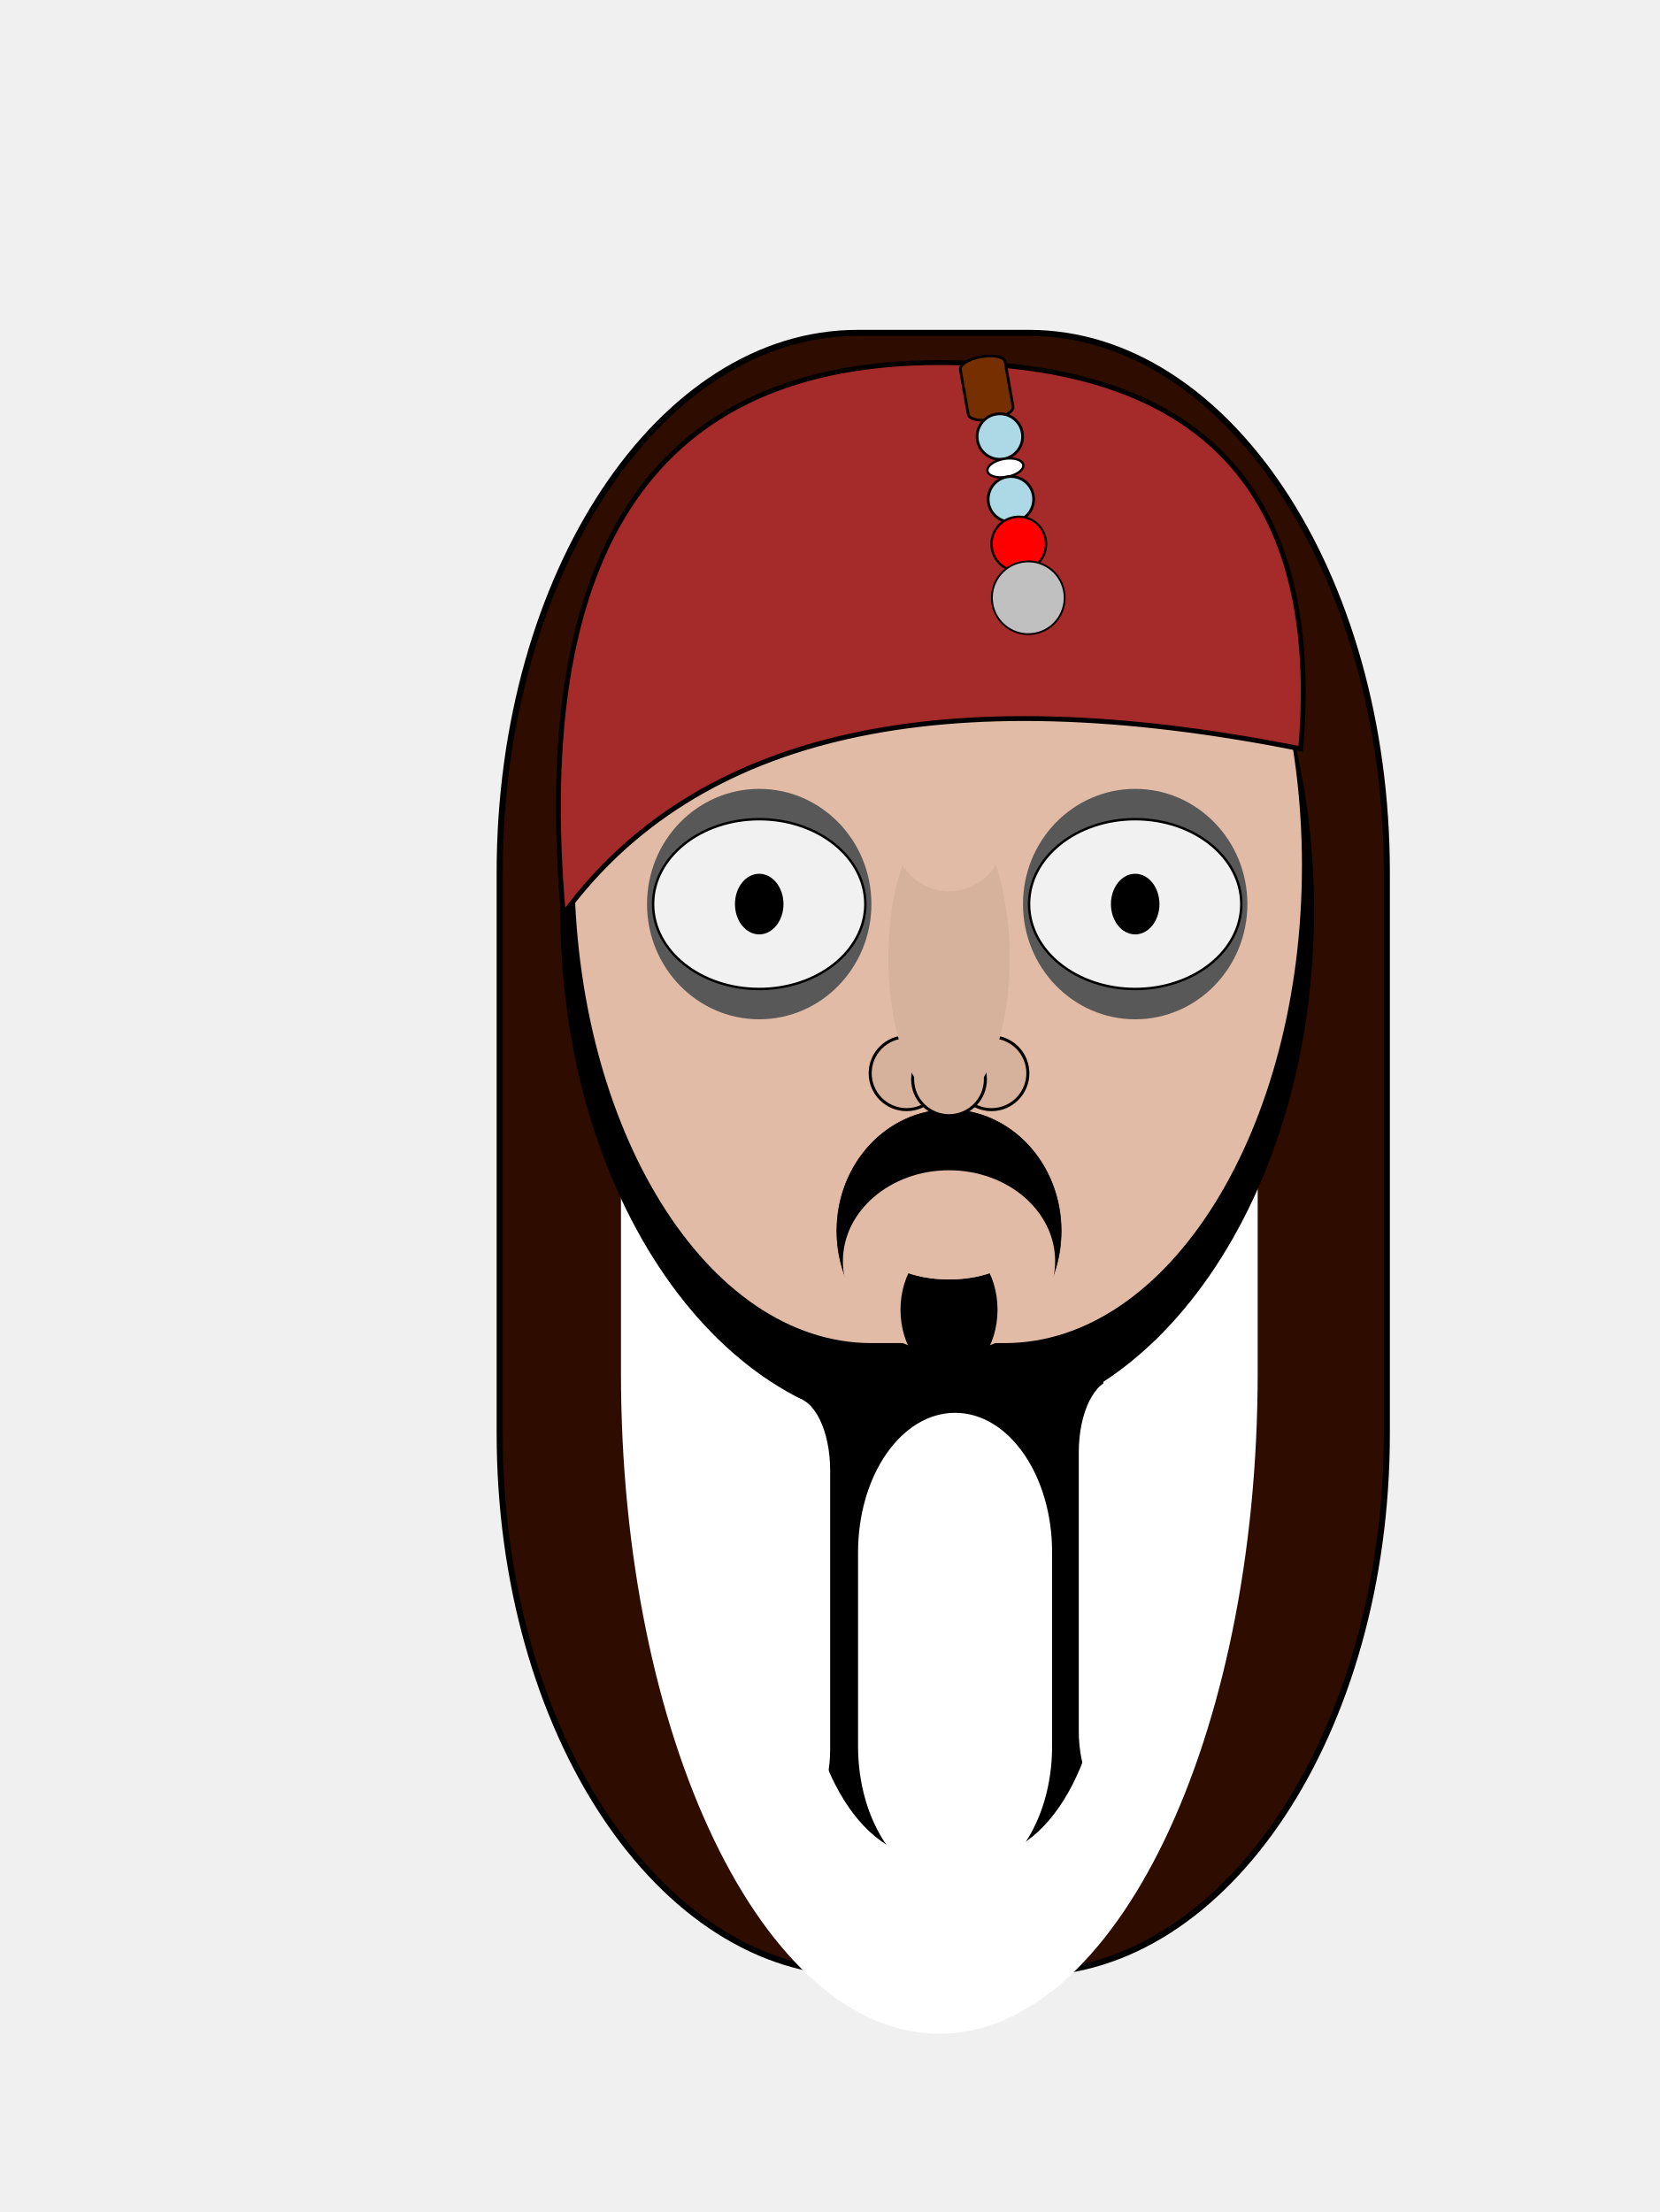
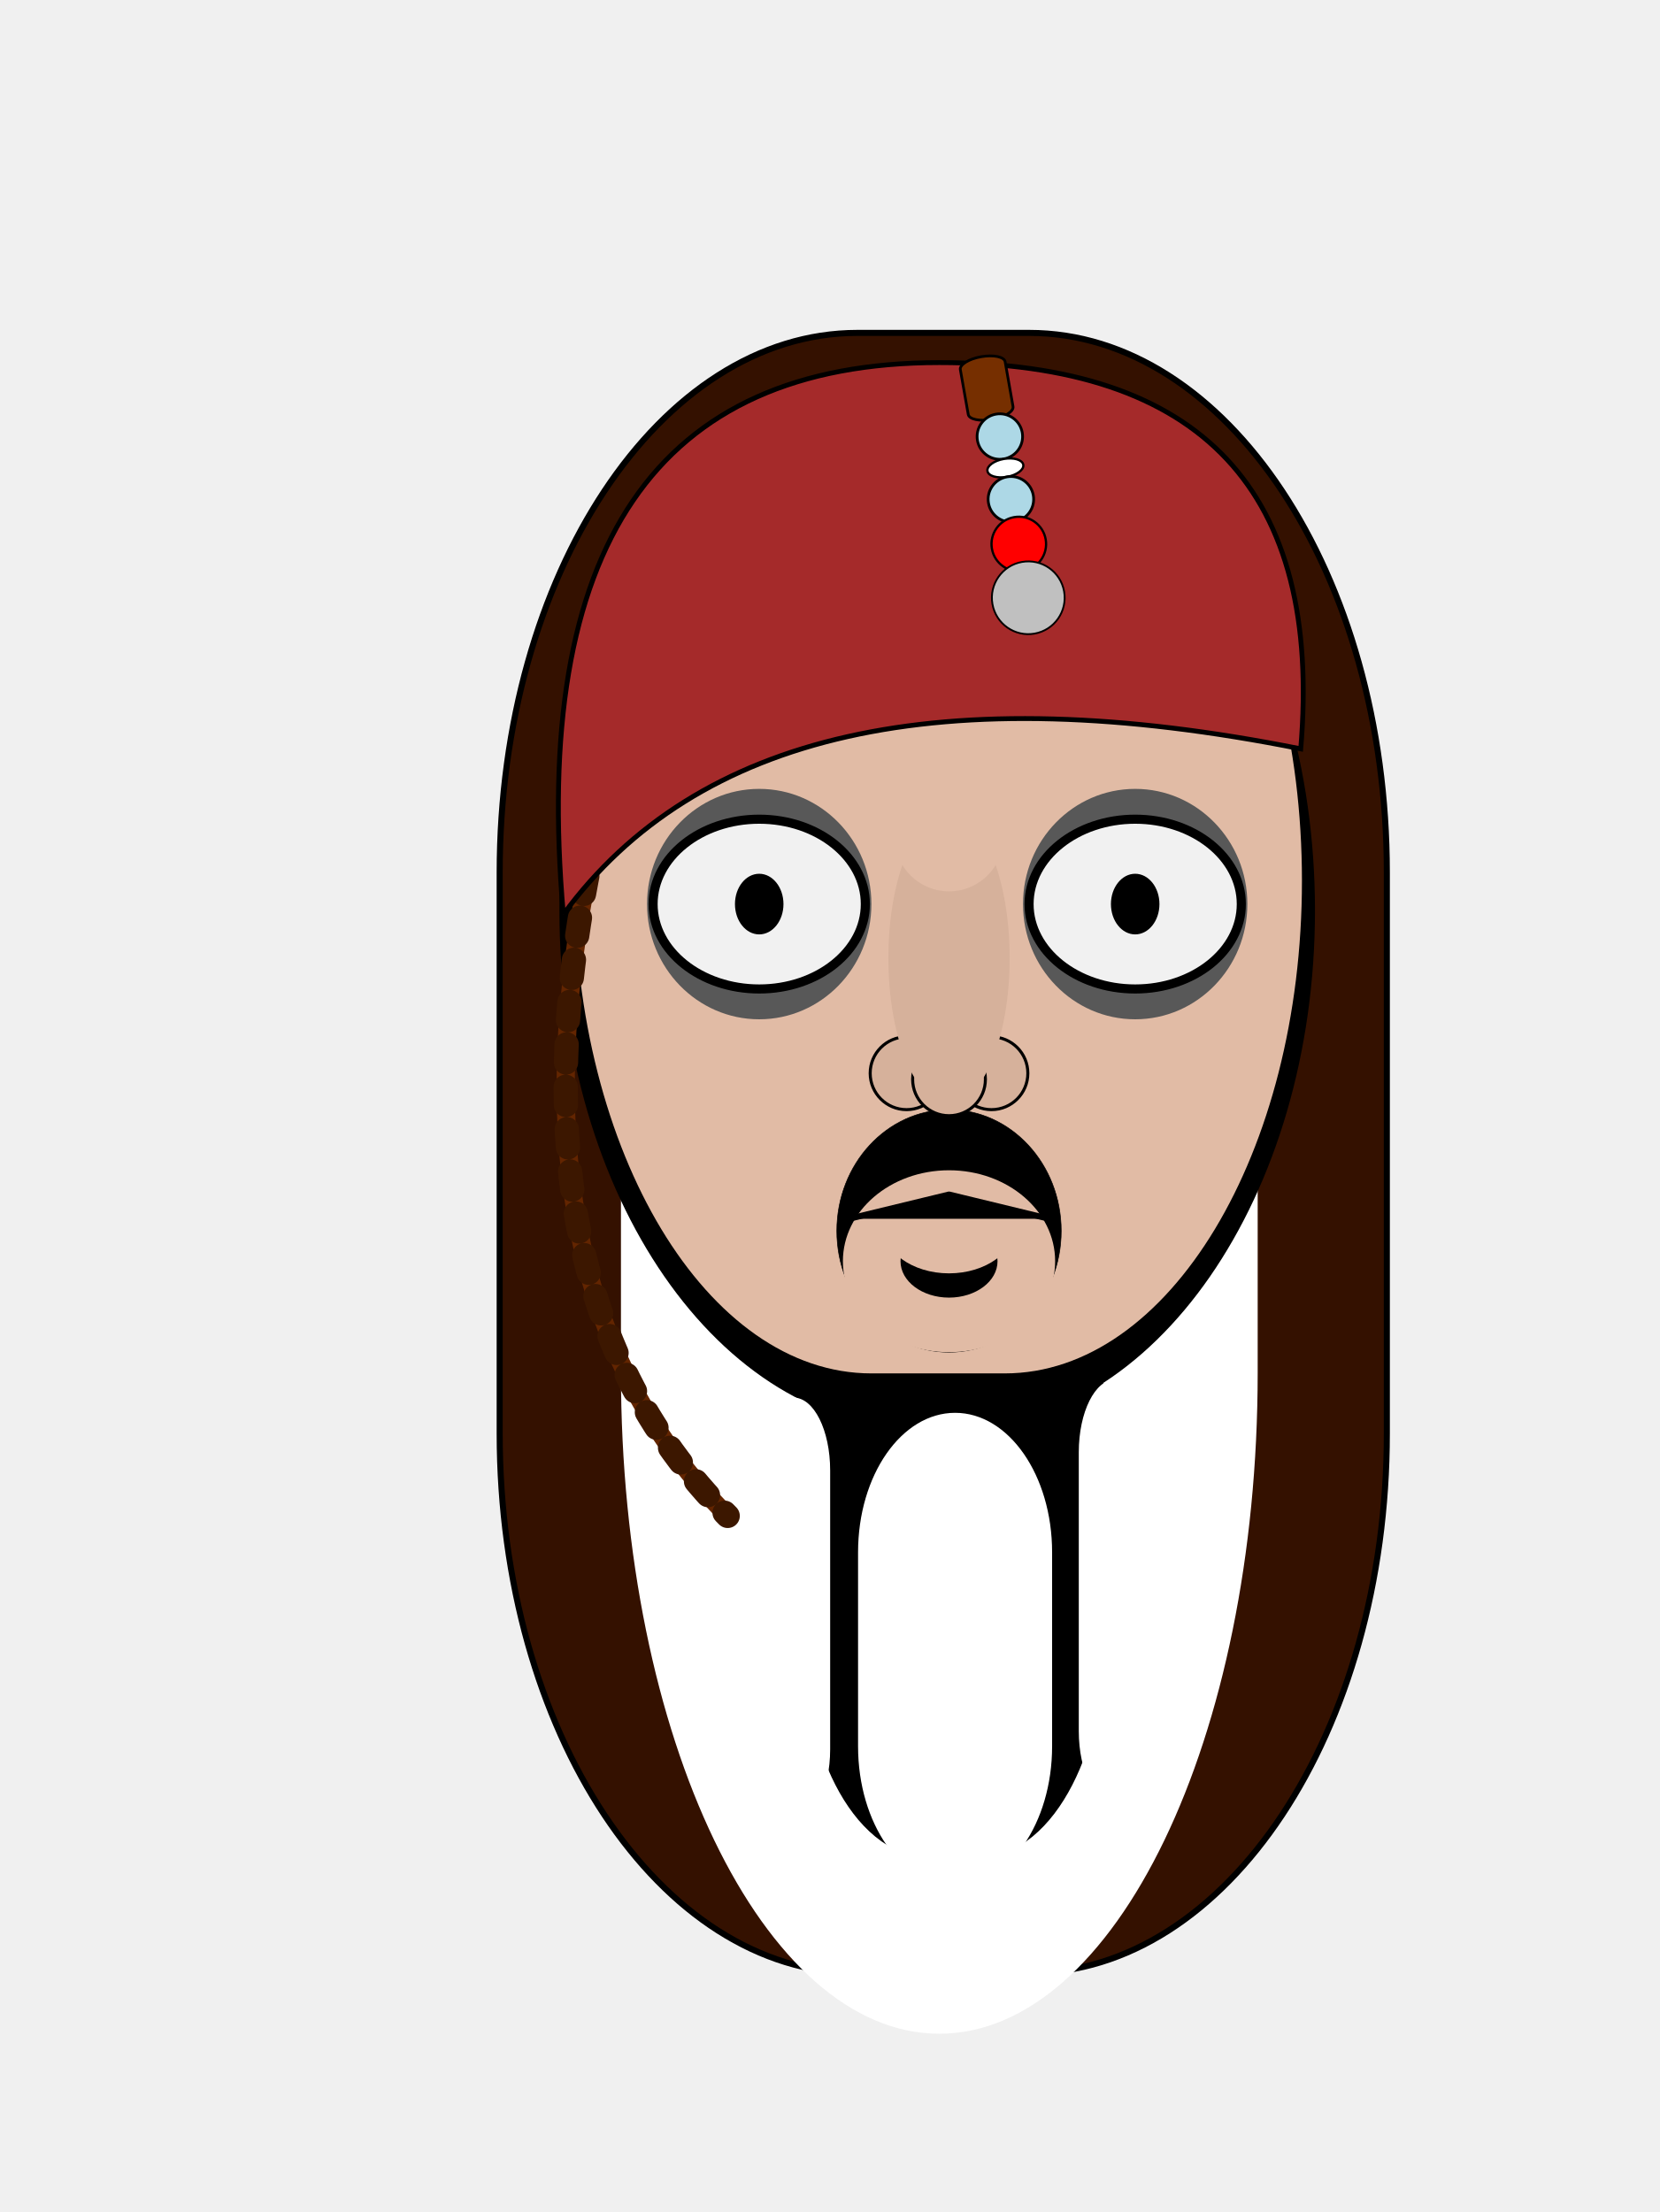
<svg xmlns="http://www.w3.org/2000/svg" xmlns:xlink="http://www.w3.org/1999/xlink" width="2736" height="3648">
  <defs>
    <clipPath id="cut-off-bottom">
      <rect x="100" y="50" width="10" height="10" />
    </clipPath>
  </defs>
-   <rect id="head" x="824" y="549" height="2705" width="1463" fill="#2E0C00" stroke="black" stroke-width="10" rx="590" ry="890" />
+   <rect id="head" x="824" y="549" height="2705" width="1463" fill="#341100" stroke="black" stroke-width="10" rx="590" ry="890" />
  <rect id="head" x="1024" y="649" height="2705" width="1050" fill="white" stroke="none" rx="590" ry="1090" />
-   <rect id="head" x="924" y="649" height="1705" width="1243" fill="black" stroke="none" rx="590" ry="890" />
+   <rect id="head" x="924" y="649" height="1705" width="1243" fill="black" stroke="black" stroke-width="3" rx="590" ry="890" />
  <rect x="1368" y="2020" height="1000" width="410" rx="170" ry="330" fill="black" stroke-width="90" stroke="black" />
  <rect x="1415" y="2330" height="780" width="320" rx="970" ry="230" fill="white" stroke-width="90" stroke="none" />
-   <rect id="face" x="947" y="640" height="1575" width="1200" fill="#E1BBA5" stroke="none" rx="490" ry="990" />
+   <rect id="face" x="947" y="640" height="1625" width="1200" fill="#E1BBA5" stroke="none" rx="490" ry="990" />
+   <path id="hairbraids" stroke="#632500" fill="none" stroke-width="30" stroke-linecap="round" d="M 999 1308 Q 800 2100 1200 2500" />
+   <path id="hairbraids" stroke="#3C1700" fill="none" stroke-dasharray="30,40" stroke-width="40" stroke-linecap="round" d="M 999 1308 Q 800 2100 1200 2500" />
  <path id="bandana" stroke="black" stroke-width="8" fill="brown" d="M 929 1508 Q 1259 1058 2145 1235, 2199 598, 1549 598, 849 598,929 1508 " />
  <g id="bandana_decor" transform="scale(0.75) rotate(350,2945, -2350)">
    <rect x="1575" y="600" height="140" width="100" stroke="black" fill="#762F00" stroke-width="6" rx="2300" ry="20" />
    <circle id="first" cx="1635" cy="780" r="50" fill="lightblue" stroke="black" stroke-width="6" />
    <ellipse cx="1635" cy="850" rx="40" ry="20" fill="white" stroke-width="5" stroke="black" />
    <use xlink:href="#first" x="0" y="140" />
    <circle cx="1635" cy="1020" r="60" stroke="black" stroke-width="5" fill="red" />
    <circle cx="1635" cy="1140" r="80" fill="silver" stroke="black" stroke-width="4" />
  </g>
  <g id="eyes">
-     <ellipse cx="1252" cy="1491" rx="185" ry="190" stroke="none" stroke-width="2" fill="#585858" />
-     <ellipse cx="1252" cy="1491" rx="175" ry="140" stroke="black" stroke-width="4" fill="#F1F1F1" />
+     <ellipse cx="1252" cy="1491" rx="185" ry="190" stroke="none" fill="#585858" />
+     <ellipse cx="1252" cy="1491" rx="175" ry="140" stroke="black" stroke-width="15" fill="#F1F1F1" />
    <ellipse cx="1252" cy="1491" rx="40" ry="50" fill="black" stroke="none" />
  </g>
  <use xlink:href="#eyes" x="620" y="0" />
  <ellipse cx="1565" cy="2030" rx="185" ry="200" fill="black" stroke="black" />
  <ellipse cx="1565" cy="2080" rx="175" ry="150" fill="#E1BBA5" stroke="none" />
-   <ellipse cx="1565" cy="2160" fill="black" rx="80" ry="110" />
-   <ellipse cx="1565" cy="2060" fill="#E1BBA5" rx="110" ry="50" />
-   <ellipse cx="1565" cy="2060" fill="#E1BBA5" rx="110" ry="50" />
+   <ellipse cx="1565" cy="2080" fill="black" rx="80" ry="60" />
+   <ellipse cx="1565" cy="2030" fill="#E1BBA5" rx="110" ry="40" />
+   <ellipse cx="1565" cy="2020" fill="#E1BBA5" rx="110" ry="80" />
  <rect id="leftspace" x="1779" y="2275" height="700" width="120" fill="white" rx="90" ry="120" stroke="none" />
  <use xlink:href="#leftspace" x="-530" y="30" />
  <g id="nose">
    <use xlink:href="#mid" x="-70" y="-10" />
    <use xlink:href="#mid" x="70" y="-10" />
    <circle id="mid" cx="1565" cy="1780" r="60" stroke="black" fill="#D6B19B" stroke-width="5" />
    <ellipse cx="1565" cy="1580" rx="100" ry="240" fill="#D6B19B" stroke="none" />
    <circle id="mid" cx="1565" cy="1380" r="90" stroke="none" fill="#E1BBA5" stroke-width="5" />
  </g>
+   <polyline id="lips" stroke="black" stroke-width="10" stroke-linejoin="round" points="1400 2010, 1565 1970, 1730 2010 " />
</svg>
